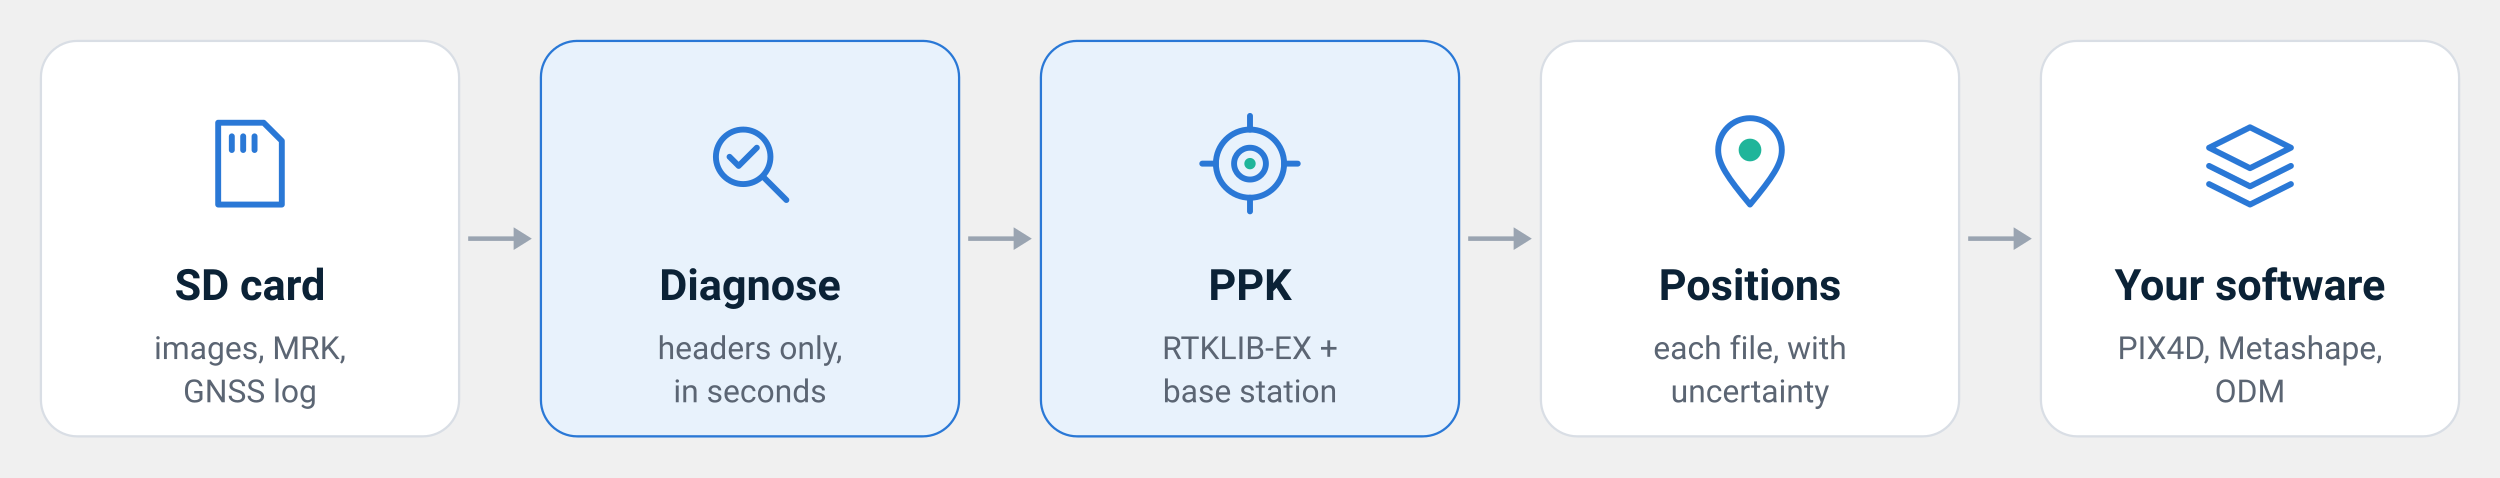
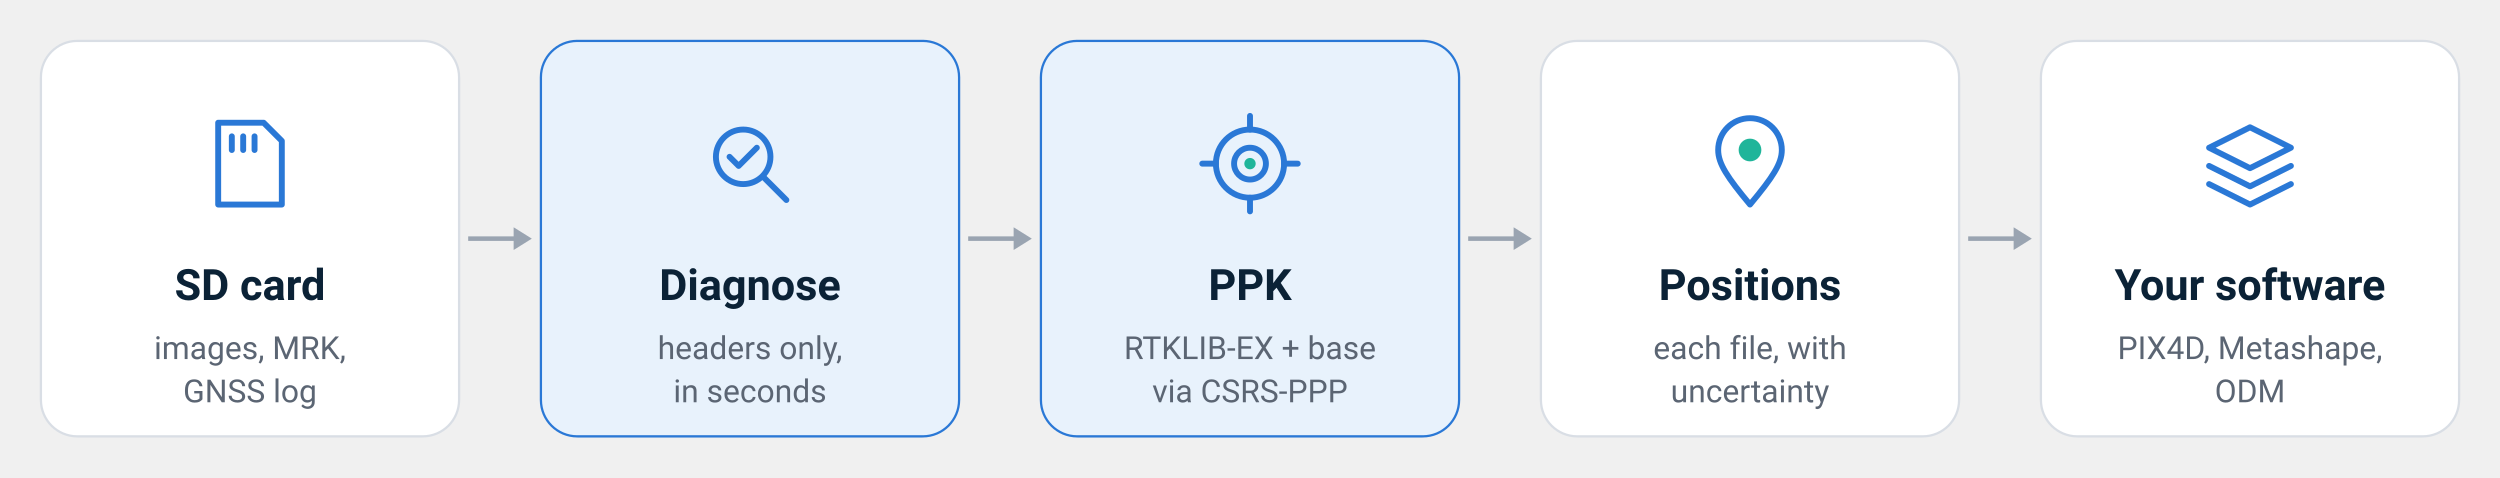
<svg xmlns="http://www.w3.org/2000/svg" viewBox="0 0 1100 210" role="img" aria-label="SD card → Diagnose → PPK → Positions → Your software">
  <style>.card{fill:#ffffff;stroke:#d9dee5}.ic{fill:none;stroke:#2a78d6;stroke-width:2.6;stroke-linecap:round;stroke-linejoin:round}.dot{fill:#1fb59a}.t{font:600 19px -apple-system,"Segoe UI",Roboto,Helvetica,Arial,sans-serif;fill:#0b2236}.s{font:14px -apple-system,"Segoe UI",Roboto,Helvetica,Arial,sans-serif;fill:#5b6573}.ar{stroke:#9aa4b1;stroke-width:2;fill:none}.ah{fill:#9aa4b1}.hl{fill:#e8f2fc;stroke:#2a78d6}@media (prefers-color-scheme:dark){.card{fill:#161b22;stroke:#30363d}.hl{fill:#10243a;stroke:#3987e5}.t{fill:#f0f3f6}.s{fill:#9da7b3}.ic{stroke:#58a6ff}.ar{stroke:#6e7681}.ah{fill:#6e7681}}</style>
  <rect x="18" y="18" width="184" height="174" rx="16" class="card" />
  <g transform="translate(110 72)">
    <path d="M-14 -18 h20 l8 8 v28 h-28 z" class="ic" />
    <path d="M-8 -12 v6 M-3 -12 v6 M2 -12 v6" class="ic" />
  </g>
  <text x="110" y="132" text-anchor="middle" class="t">SD card</text>
  <text x="110" y="158" text-anchor="middle" class="s">images, MRK,</text>
  <text x="110" y="177" text-anchor="middle" class="s">GNSS log</text>
  <path d="M206 105 H228" class="ar" />
  <path d="M234 105 l-8 -5 v10 z" class="ah" />
  <rect x="238" y="18" width="184" height="174" rx="16" class="card hl" />
  <g transform="translate(330 72)">
    <circle cx="-3" cy="-3" r="12" class="ic" />
    <path d="M6 6 l10 10" class="ic" />
    <path d="M-9 -3 l4 4 l8 -8" class="ic" />
  </g>
  <text x="330" y="132" text-anchor="middle" class="t">Diagnose</text>
  <text x="330" y="158" text-anchor="middle" class="s">headers only,</text>
  <text x="330" y="177" text-anchor="middle" class="s">in seconds</text>
  <path d="M426 105 H448" class="ar" />
  <path d="M454 105 l-8 -5 v10 z" class="ah" />
  <rect x="458" y="18" width="184" height="174" rx="16" class="card hl" />
  <g transform="translate(550 72)">
    <circle r="15" class="ic" />
    <circle r="7" class="ic" />
    <circle r="2.5" class="dot" />
    <path d="M0 -21 v6 M0 15 v6 M-21 0 h6 M15 0 h6" class="ic" />
  </g>
  <text x="550" y="132" text-anchor="middle" class="t">PPK</text>
-   <text x="550" y="158" text-anchor="middle" class="s">RTKLIB-EX +</text>
-   <text x="550" y="177" text-anchor="middle" class="s">base station</text>
+   <text x="550" y="158" text-anchor="middle" class="s">RTKLIB-EX + base</text>
+   <text x="550" y="177" text-anchor="middle" class="s">via CSRS-PPP</text>
  <path d="M646 105 H668" class="ar" />
  <path d="M674 105 l-8 -5 v10 z" class="ah" />
  <rect x="678" y="18" width="184" height="174" rx="16" class="card" />
  <g transform="translate(770 72)">
    <path d="M0 18 C-10 6 -14 0 -14 -6 a14 14 0 0 1 28 0 c0 6 -4 12 -14 24 z" class="ic" />
    <circle cy="-6" r="5" class="dot" />
  </g>
  <text x="770" y="132" text-anchor="middle" class="t">Positions</text>
  <text x="770" y="158" text-anchor="middle" class="s">each file, with</text>
  <text x="770" y="177" text-anchor="middle" class="s">uncertainty</text>
  <path d="M866 105 H888" class="ar" />
  <path d="M894 105 l-8 -5 v10 z" class="ah" />
  <rect x="898" y="18" width="184" height="174" rx="16" class="card" />
  <g transform="translate(990 72)">
    <path d="M0 -16 L18 -7 L0 2 L-18 -7 Z" class="ic" />
    <path d="M-18 1 L0 10 L18 1" class="ic" />
    <path d="M-18 9 L0 18 L18 9" class="ic" />
  </g>
  <text x="990" y="132" text-anchor="middle" class="t">Your software</text>
  <text x="990" y="158" text-anchor="middle" class="s">PIX4D, Metashape,</text>
  <text x="990" y="177" text-anchor="middle" class="s">ODM</text>
</svg>
